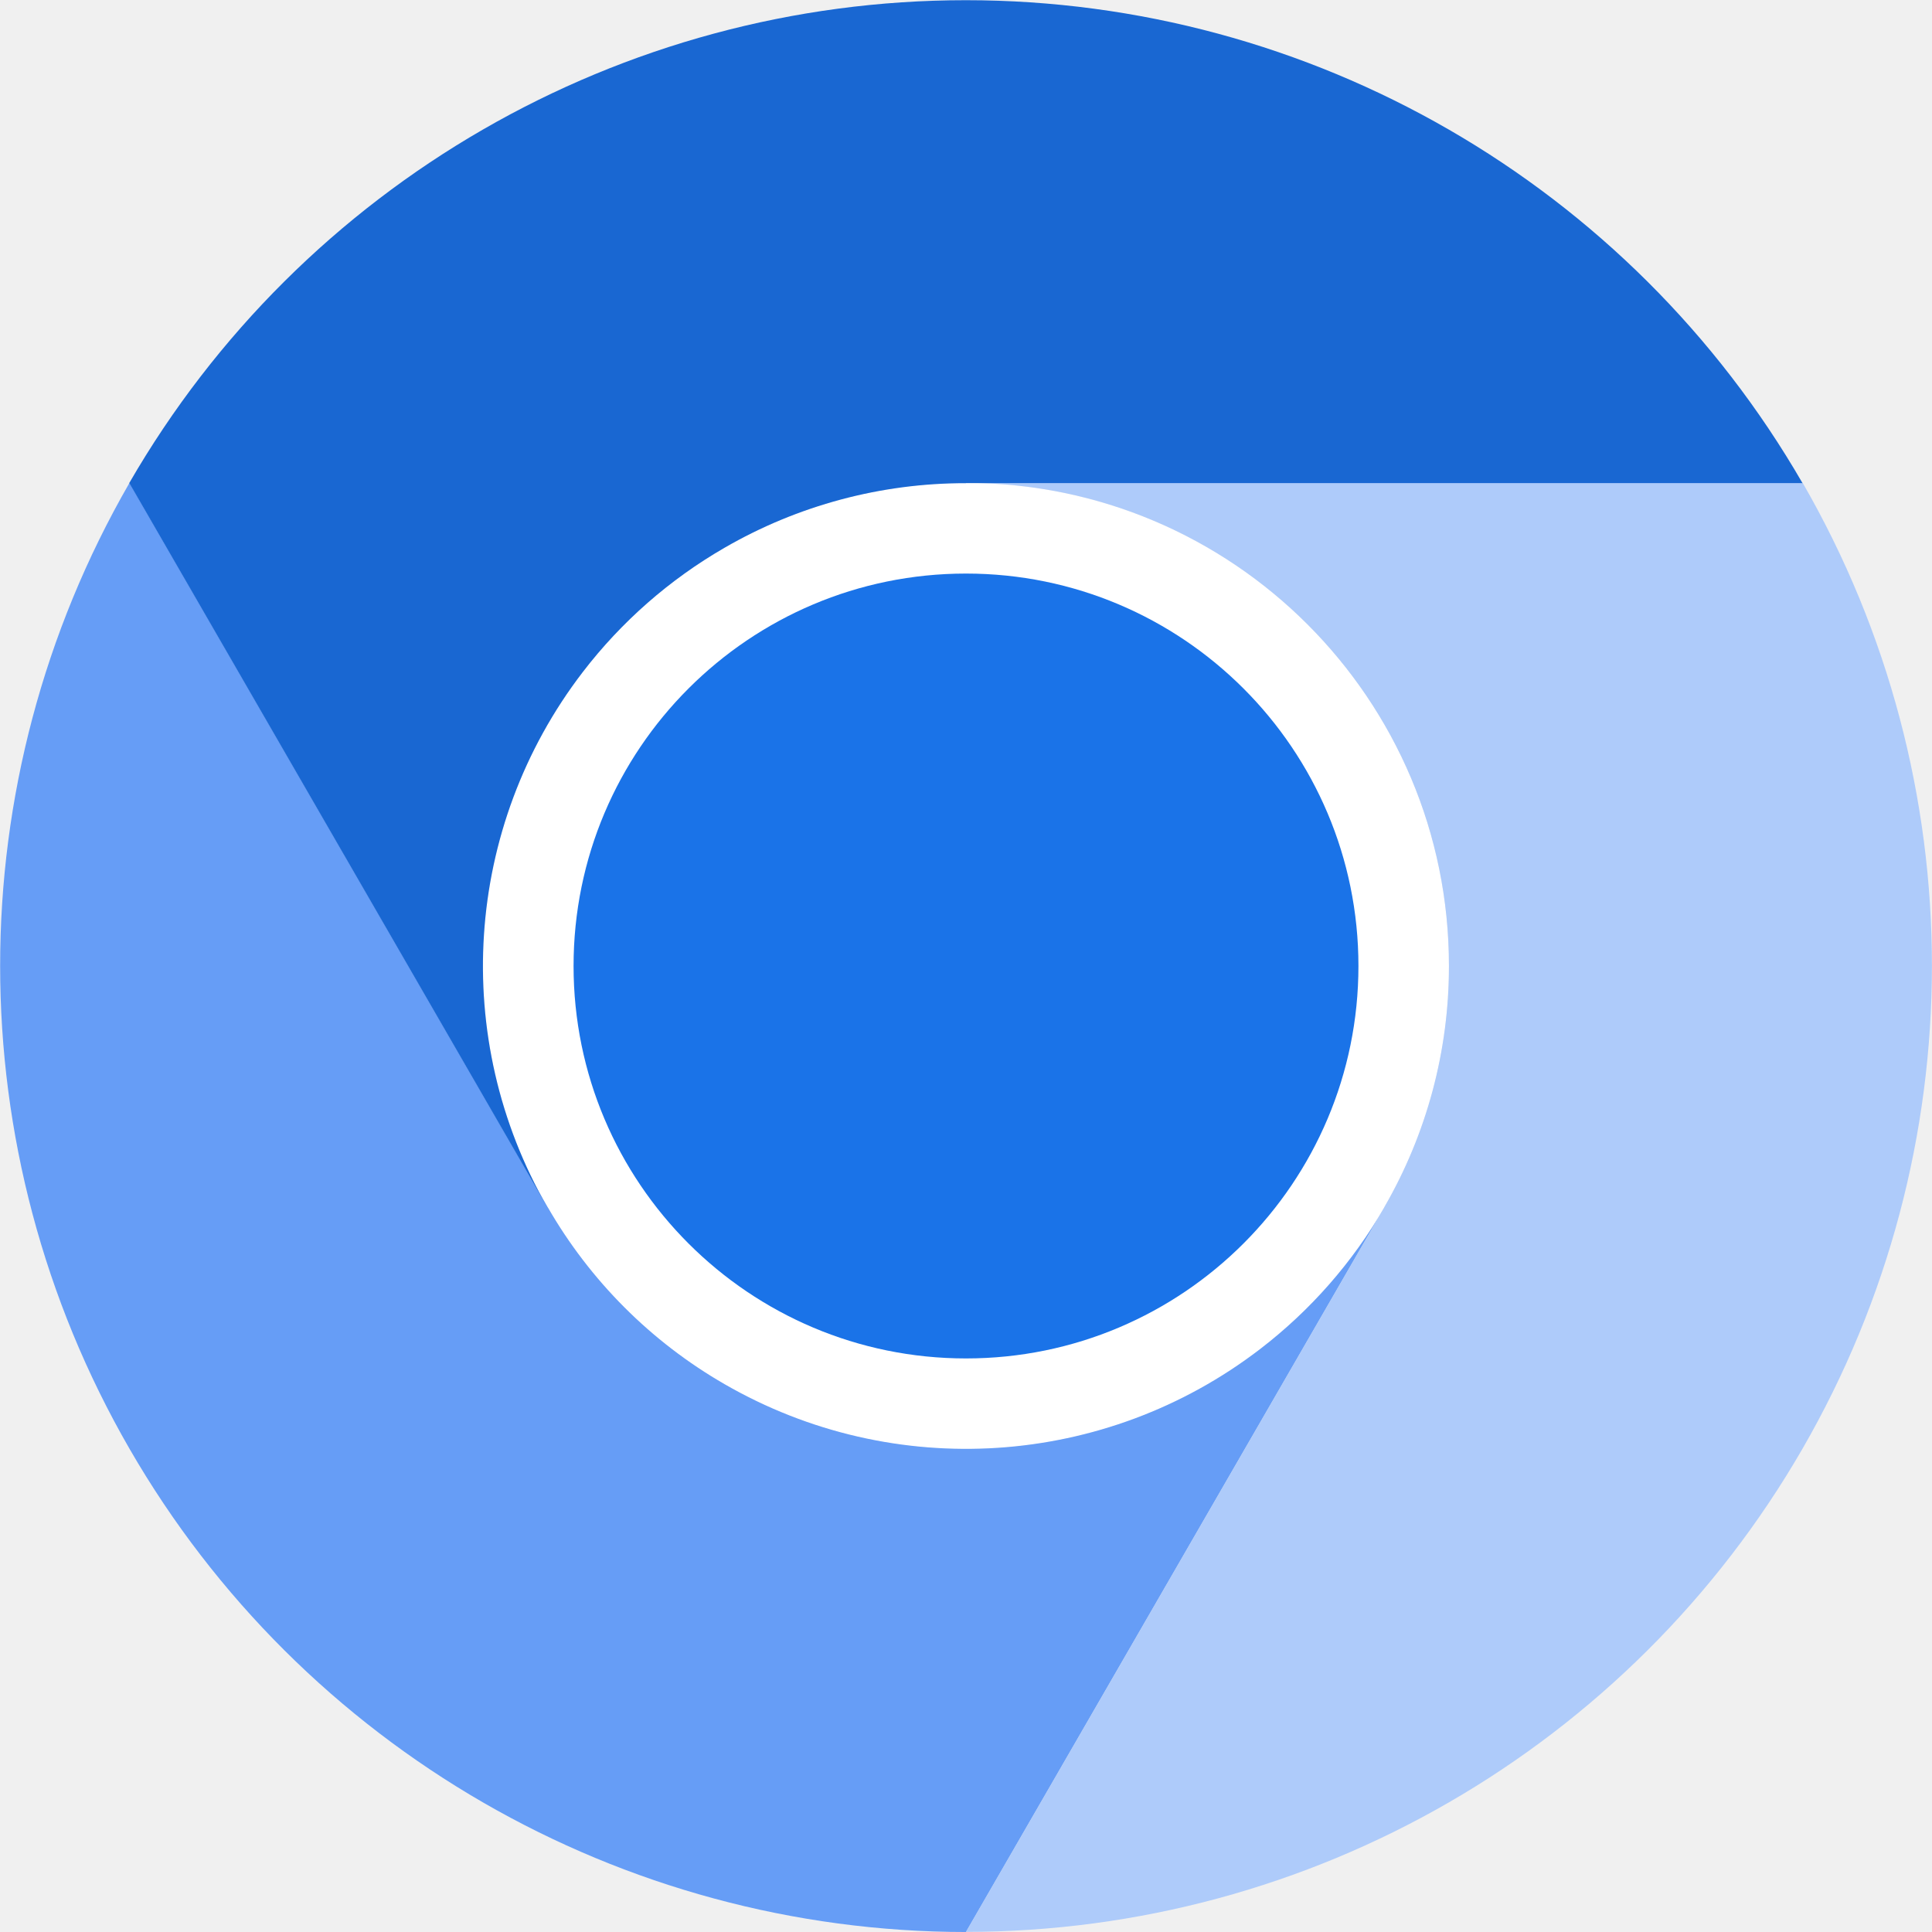
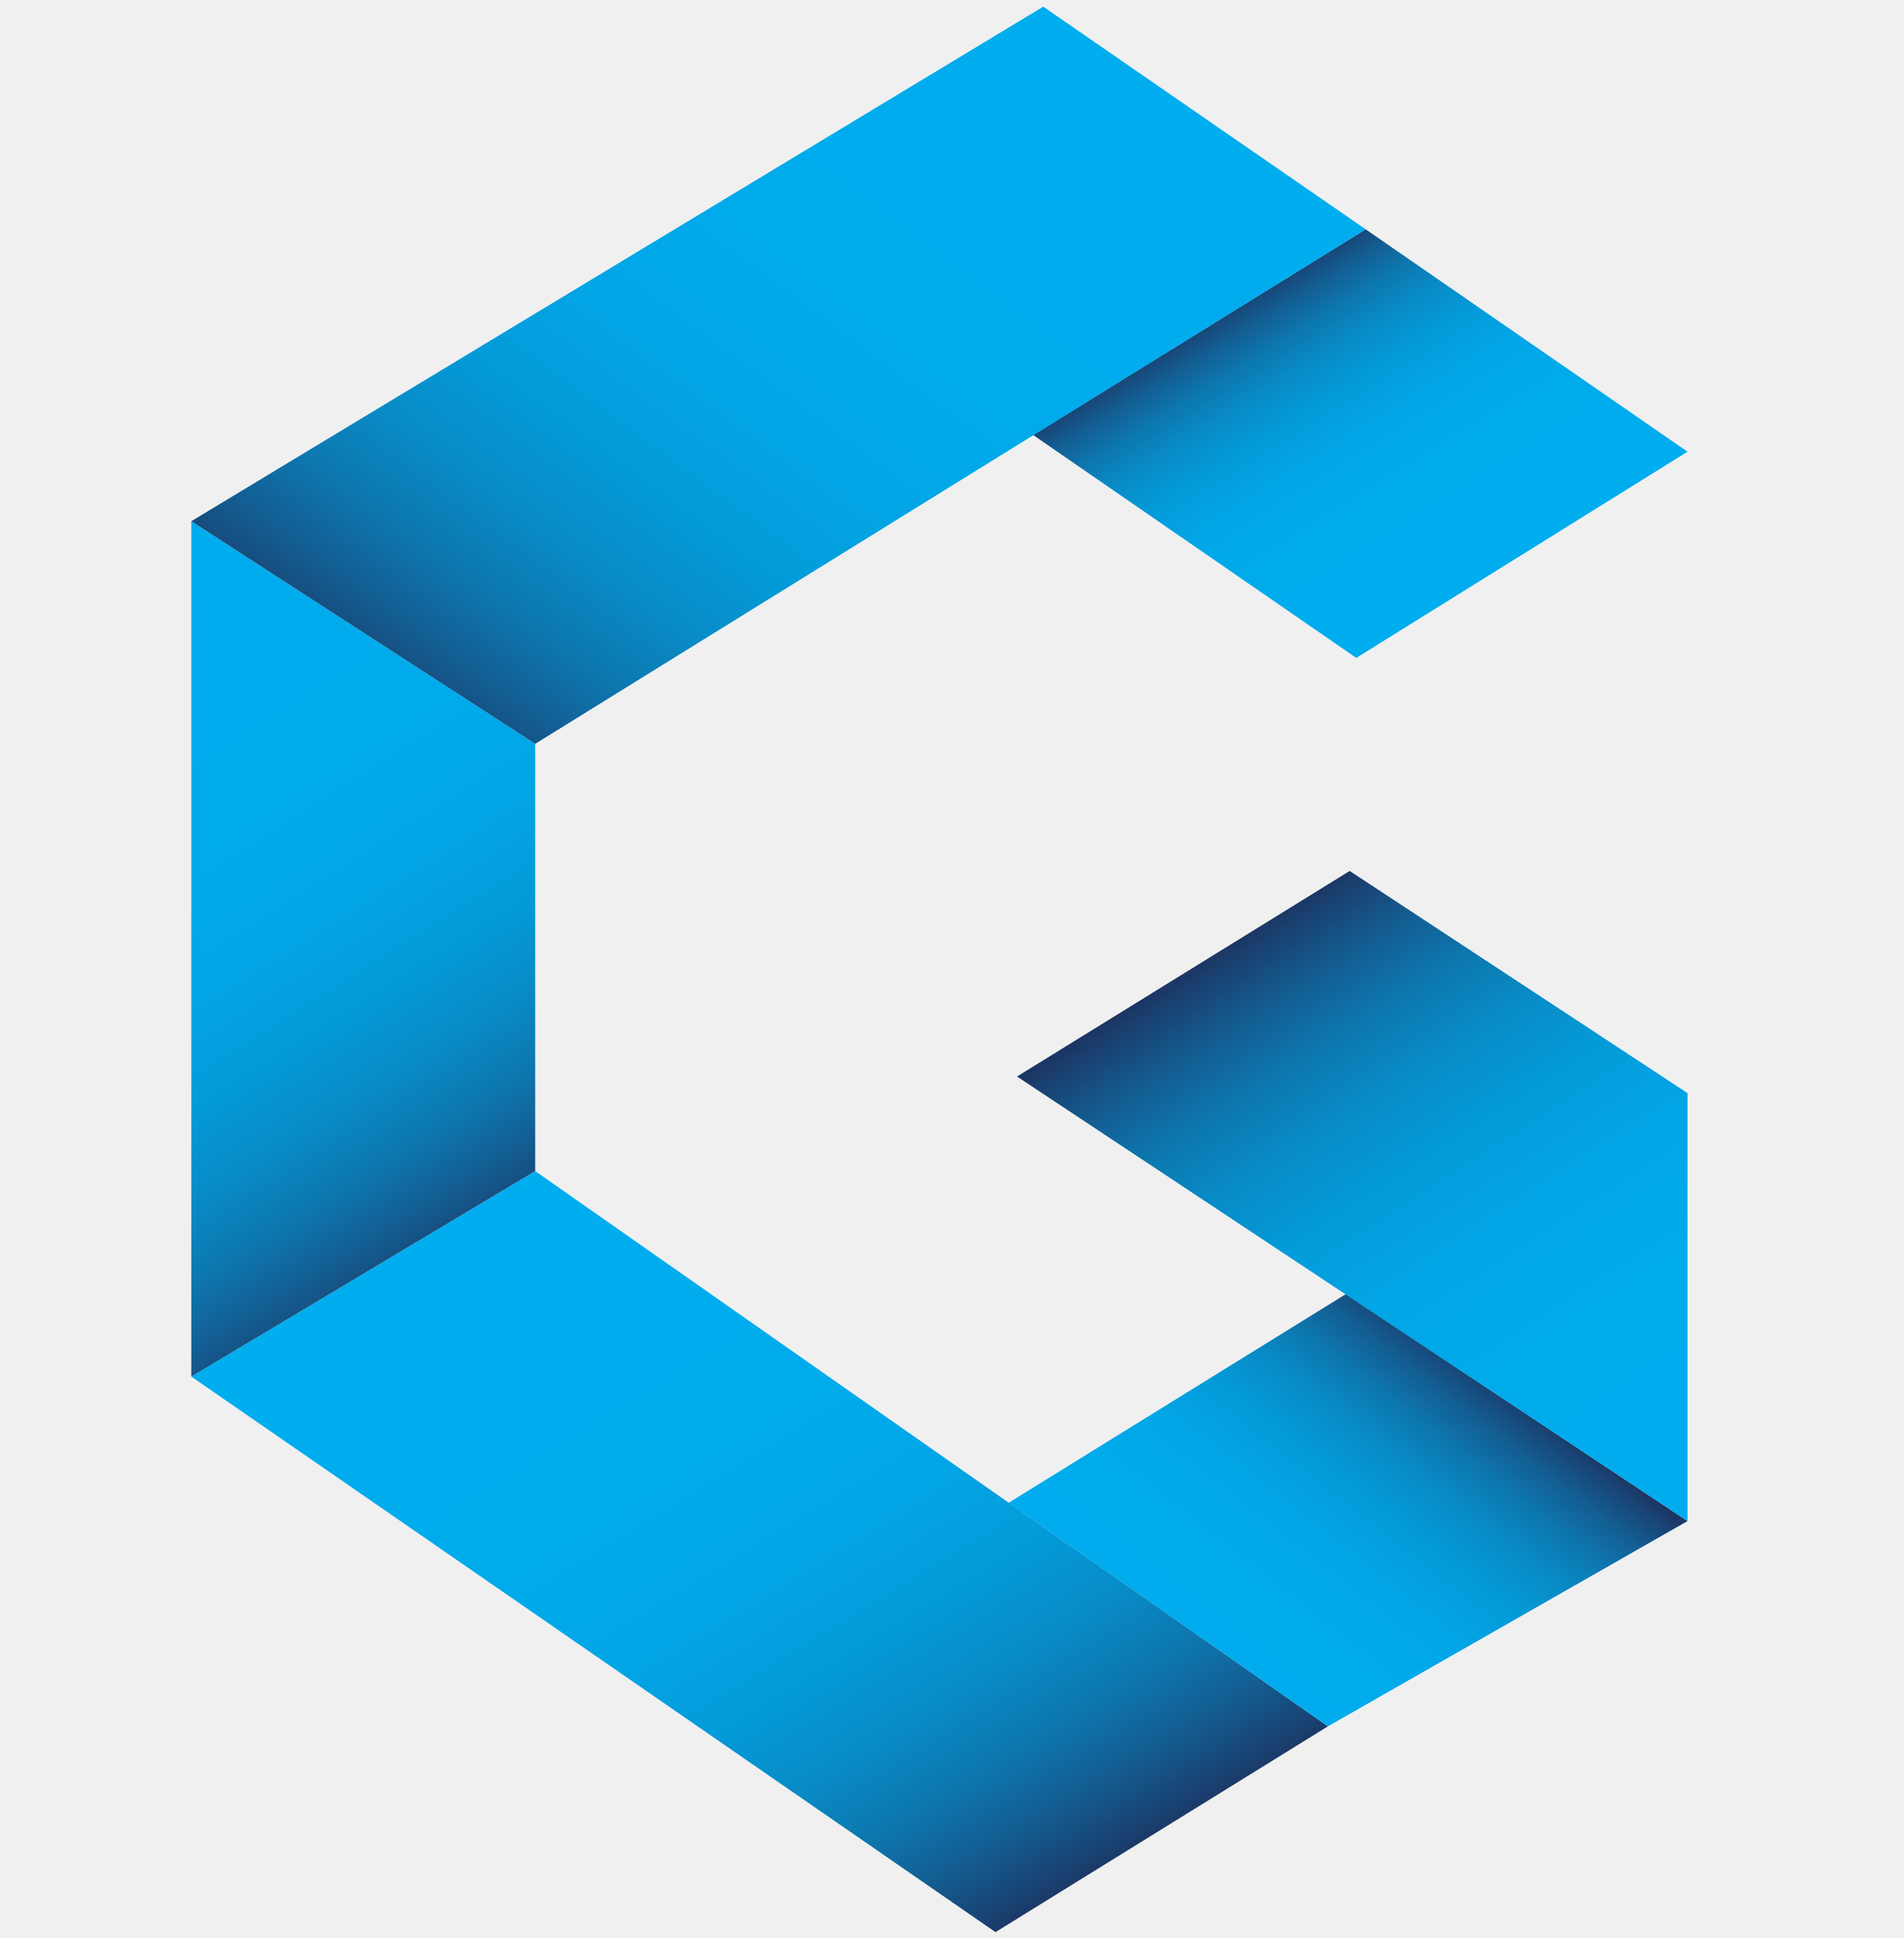
- <svg xmlns="http://www.w3.org/2000/svg" viewBox="0 0 256 256" fill="none">
-   <g clip-path="url(#a)">
-     <path d="M128 191.995c35.346 0 64-28.654 64-64 0-35.347-28.654-64-64-64-35.346 0-64 28.654-64 64 0 35.346 28.654 64 64 64Z" fill="#fff" />
-     <path d="M96.01 183.41a63.681 63.681 0 0 1-23.42-23.43l-.007.004-55.425-96a128.027 128.027 0 0 0 110.841 192.018l55.436-96.018a63.985 63.985 0 0 1-16.465 18.775 64.007 64.007 0 0 1-70.96 4.651Z" fill="#669DF6" />
-     <path d="M191.991 127.984a63.683 63.683 0 0 1-8.581 31.996l.007.004-55.426 96a128.029 128.029 0 0 0 110.872-192H127.991a64 64 0 0 1 64 64Z" fill="#AECBFA" />
-     <path d="M128 180c28.719 0 52-23.281 52-52s-23.281-52-52-52-52 23.281-52 52 23.281 52 52 52Z" fill="#1A73E8" />
-     <path d="M95.99 72.59a63.684 63.684 0 0 1 32.001-8.566v-.008h110.851A128.035 128.035 0 0 0 127.991.026 128.028 128.028 0 0 0 17.13 63.999l55.436 96.018a64.003 64.003 0 0 1 4.65-70.961A64 64 0 0 1 95.991 72.59Z" fill="#1967D2" />
+ <svg xmlns="http://www.w3.org/2000/svg" viewBox="-3.192 -0.111 31.762 32.338">
+   <defs>
+     <linearGradient id="linear0" gradientUnits="userSpaceOnUse" x1="69.647" y1="32.934" x2="58.334" y2="14.905" gradientTransform="matrix(0.304878,0,0,0.304762,0,0.000000588569)">
+       <stop offset="0" style="stop-color:rgb(0%,67.843%,93.333%);stop-opacity:1;" />
+       <stop offset="0.369" style="stop-color:rgb(0%,67.059%,92.549%);stop-opacity:1;" />
+       <stop offset="0.527" style="stop-color:rgb(0.784%,64.706%,89.804%);stop-opacity:1;" />
+       <stop offset="0.646" style="stop-color:rgb(1.569%,60.392%,84.706%);stop-opacity:1;" />
+       <stop offset="0.744" style="stop-color:rgb(3.137%,54.51%,77.647%);stop-opacity:1;" />
+       <stop offset="0.83" style="stop-color:rgb(5.098%,46.667%,68.627%);stop-opacity:1;" />
+       <stop offset="0.906" style="stop-color:rgb(7.451%,36.863%,57.647%);stop-opacity:1;" />
+       <stop offset="0.976" style="stop-color:rgb(9.804%,25.882%,44.706%);stop-opacity:1;" />
+       <stop offset="1" style="stop-color:rgb(10.98%,21.176%,39.216%);stop-opacity:1;" />
+     </linearGradient>
+     <linearGradient id="linear1" gradientUnits="userSpaceOnUse" x1="18.476" y1="63.951" x2="44.05" y2="105.752" gradientTransform="matrix(0.304878,0,0,0.304762,0,0.000000588569)">
+       <stop offset="0" style="stop-color:rgb(0%,67.843%,93.333%);stop-opacity:1;" />
+       <stop offset="0.369" style="stop-color:rgb(0%,67.059%,92.549%);stop-opacity:1;" />
+       <stop offset="0.527" style="stop-color:rgb(0.784%,64.706%,89.804%);stop-opacity:1;" />
+       <stop offset="0.646" style="stop-color:rgb(1.569%,60.392%,84.706%);stop-opacity:1;" />
+       <stop offset="0.744" style="stop-color:rgb(3.137%,54.51%,77.647%);stop-opacity:1;" />
+       <stop offset="0.83" style="stop-color:rgb(5.098%,46.667%,68.627%);stop-opacity:1;" />
+       <stop offset="0.906" style="stop-color:rgb(7.451%,36.863%,57.647%);stop-opacity:1;" />
+       <stop offset="0.976" style="stop-color:rgb(9.804%,25.882%,44.706%);stop-opacity:1;" />
+       <stop offset="1" style="stop-color:rgb(10.98%,21.176%,39.216%);stop-opacity:1;" />
+     </linearGradient>
+     <linearGradient id="linear2" gradientUnits="userSpaceOnUse" x1="-6.857" y1="32.065" x2="16.149" y2="68.295" gradientTransform="matrix(0.304878,0,0,0.304762,0,0.000000588569)">
+       <stop offset="0" style="stop-color:rgb(0%,67.843%,93.333%);stop-opacity:1;" />
+       <stop offset="0.369" style="stop-color:rgb(0%,67.059%,92.549%);stop-opacity:1;" />
+       <stop offset="0.527" style="stop-color:rgb(0.784%,64.706%,89.804%);stop-opacity:1;" />
+       <stop offset="0.646" style="stop-color:rgb(1.569%,60.392%,84.706%);stop-opacity:1;" />
+       <stop offset="0.744" style="stop-color:rgb(3.137%,54.51%,77.647%);stop-opacity:1;" />
+       <stop offset="0.83" style="stop-color:rgb(5.098%,46.667%,68.627%);stop-opacity:1;" />
+       <stop offset="0.906" style="stop-color:rgb(7.451%,36.863%,57.647%);stop-opacity:1;" />
+       <stop offset="0.976" style="stop-color:rgb(9.804%,25.882%,44.706%);stop-opacity:1;" />
+       <stop offset="1" style="stop-color:rgb(10.98%,21.176%,39.216%);stop-opacity:1;" />
+     </linearGradient>
+     <linearGradient id="linear3" gradientUnits="userSpaceOnUse" x1="47.166" y1="-0.118" x2="15.441" y2="42.719" gradientTransform="matrix(0.304878,0,0,0.304762,0,0.000000588569)">
+       <stop offset="0" style="stop-color:rgb(0%,67.843%,93.333%);stop-opacity:1;" />
+       <stop offset="0.369" style="stop-color:rgb(0%,67.059%,92.549%);stop-opacity:1;" />
+       <stop offset="0.527" style="stop-color:rgb(0.784%,64.706%,89.804%);stop-opacity:1;" />
+       <stop offset="0.646" style="stop-color:rgb(1.569%,60.392%,84.706%);stop-opacity:1;" />
+       <stop offset="0.744" style="stop-color:rgb(3.137%,54.51%,77.647%);stop-opacity:1;" />
+       <stop offset="0.83" style="stop-color:rgb(5.098%,46.667%,68.627%);stop-opacity:1;" />
+       <stop offset="0.906" style="stop-color:rgb(7.451%,36.863%,57.647%);stop-opacity:1;" />
+       <stop offset="0.976" style="stop-color:rgb(9.804%,25.882%,44.706%);stop-opacity:1;" />
+       <stop offset="1" style="stop-color:rgb(10.98%,21.176%,39.216%);stop-opacity:1;" />
+     </linearGradient>
+     <linearGradient id="linear4" gradientUnits="userSpaceOnUse" x1="53.335" y1="95.121" x2="69.998" y2="73.881" gradientTransform="matrix(0.304878,0,0,0.304762,0,0.000000588569)">
+       <stop offset="0" style="stop-color:rgb(0%,67.843%,93.333%);stop-opacity:1;" />
+       <stop offset="0.369" style="stop-color:rgb(0%,67.059%,92.549%);stop-opacity:1;" />
+       <stop offset="0.527" style="stop-color:rgb(0.784%,64.706%,89.804%);stop-opacity:1;" />
+       <stop offset="0.646" style="stop-color:rgb(1.569%,60.392%,84.706%);stop-opacity:1;" />
+       <stop offset="0.744" style="stop-color:rgb(3.137%,54.51%,77.647%);stop-opacity:1;" />
+       <stop offset="0.83" style="stop-color:rgb(5.098%,46.667%,68.627%);stop-opacity:1;" />
+       <stop offset="0.906" style="stop-color:rgb(7.451%,36.863%,57.647%);stop-opacity:1;" />
+       <stop offset="0.976" style="stop-color:rgb(9.804%,25.882%,44.706%);stop-opacity:1;" />
+       <stop offset="1" style="stop-color:rgb(10.98%,21.176%,39.216%);stop-opacity:1;" />
+     </linearGradient>
+     <linearGradient id="linear5" gradientUnits="userSpaceOnUse" x1="81.853" y1="87.34" x2="58.045" y2="50.547" gradientTransform="matrix(0.304878,0,0,0.304762,0,0.000000588569)">
+       <stop offset="0" style="stop-color:rgb(0%,67.843%,93.333%);stop-opacity:1;" />
+       <stop offset="0.369" style="stop-color:rgb(0%,67.059%,92.549%);stop-opacity:1;" />
+       <stop offset="0.527" style="stop-color:rgb(0.784%,64.706%,89.804%);stop-opacity:1;" />
+       <stop offset="0.646" style="stop-color:rgb(1.569%,60.392%,84.706%);stop-opacity:1;" />
+       <stop offset="0.744" style="stop-color:rgb(3.137%,54.51%,77.647%);stop-opacity:1;" />
+       <stop offset="0.83" style="stop-color:rgb(5.098%,46.667%,68.627%);stop-opacity:1;" />
+       <stop offset="0.906" style="stop-color:rgb(7.451%,36.863%,57.647%);stop-opacity:1;" />
+       <stop offset="0.976" style="stop-color:rgb(9.804%,25.882%,44.706%);stop-opacity:1;" />
+       <stop offset="1" style="stop-color:rgb(10.98%,21.176%,39.216%);stop-opacity:1;" />
+     </linearGradient>
+   </defs>
+   <g id="surface1">
+     <path style=" stroke:none;fill-rule:nonzero;fill:url(#linear0);" d="M 14.047 7.148 L 19.438 10.867 L 24.965 7.426 L 19.594 3.715 Z M 14.047 7.148 " />
+     <path style=" stroke:none;fill-rule:nonzero;fill:url(#linear1);" d="M 5.738 19.43 L 18.965 28.695 L 13.418 32.129 L 0 22.859 Z M 5.738 19.43 " />
+     <path style=" stroke:none;fill-rule:nonzero;fill:url(#linear2);" d="M 5.738 12.301 L 0 8.586 L 0 22.859 L 5.738 19.43 Z M 5.738 12.301 " />
+     <path style=" stroke:none;fill-rule:nonzero;fill:url(#linear3);" d="M 5.738 12.301 L 0 8.586 L 14.215 0 L 19.594 3.715 Z M 5.738 12.301 " />
+     <path style=" stroke:none;fill-rule:nonzero;fill:url(#linear4);" d="M 18.965 28.695 L 24.965 25.27 L 19.262 21.484 L 13.637 24.965 Z M 18.965 28.695 " />
+     <path style=" stroke:none;fill-rule:nonzero;fill:url(#linear5);" d="M 24.965 25.27 L 24.965 18.129 L 19.328 14.422 L 13.777 17.852 Z M 24.965 25.27 " />
  </g>
-   <defs>
-     <clipPath id="a">
-       <path fill="#fff" d="M0 0h256v256H0z" />
-     </clipPath>
-   </defs>
</svg>
